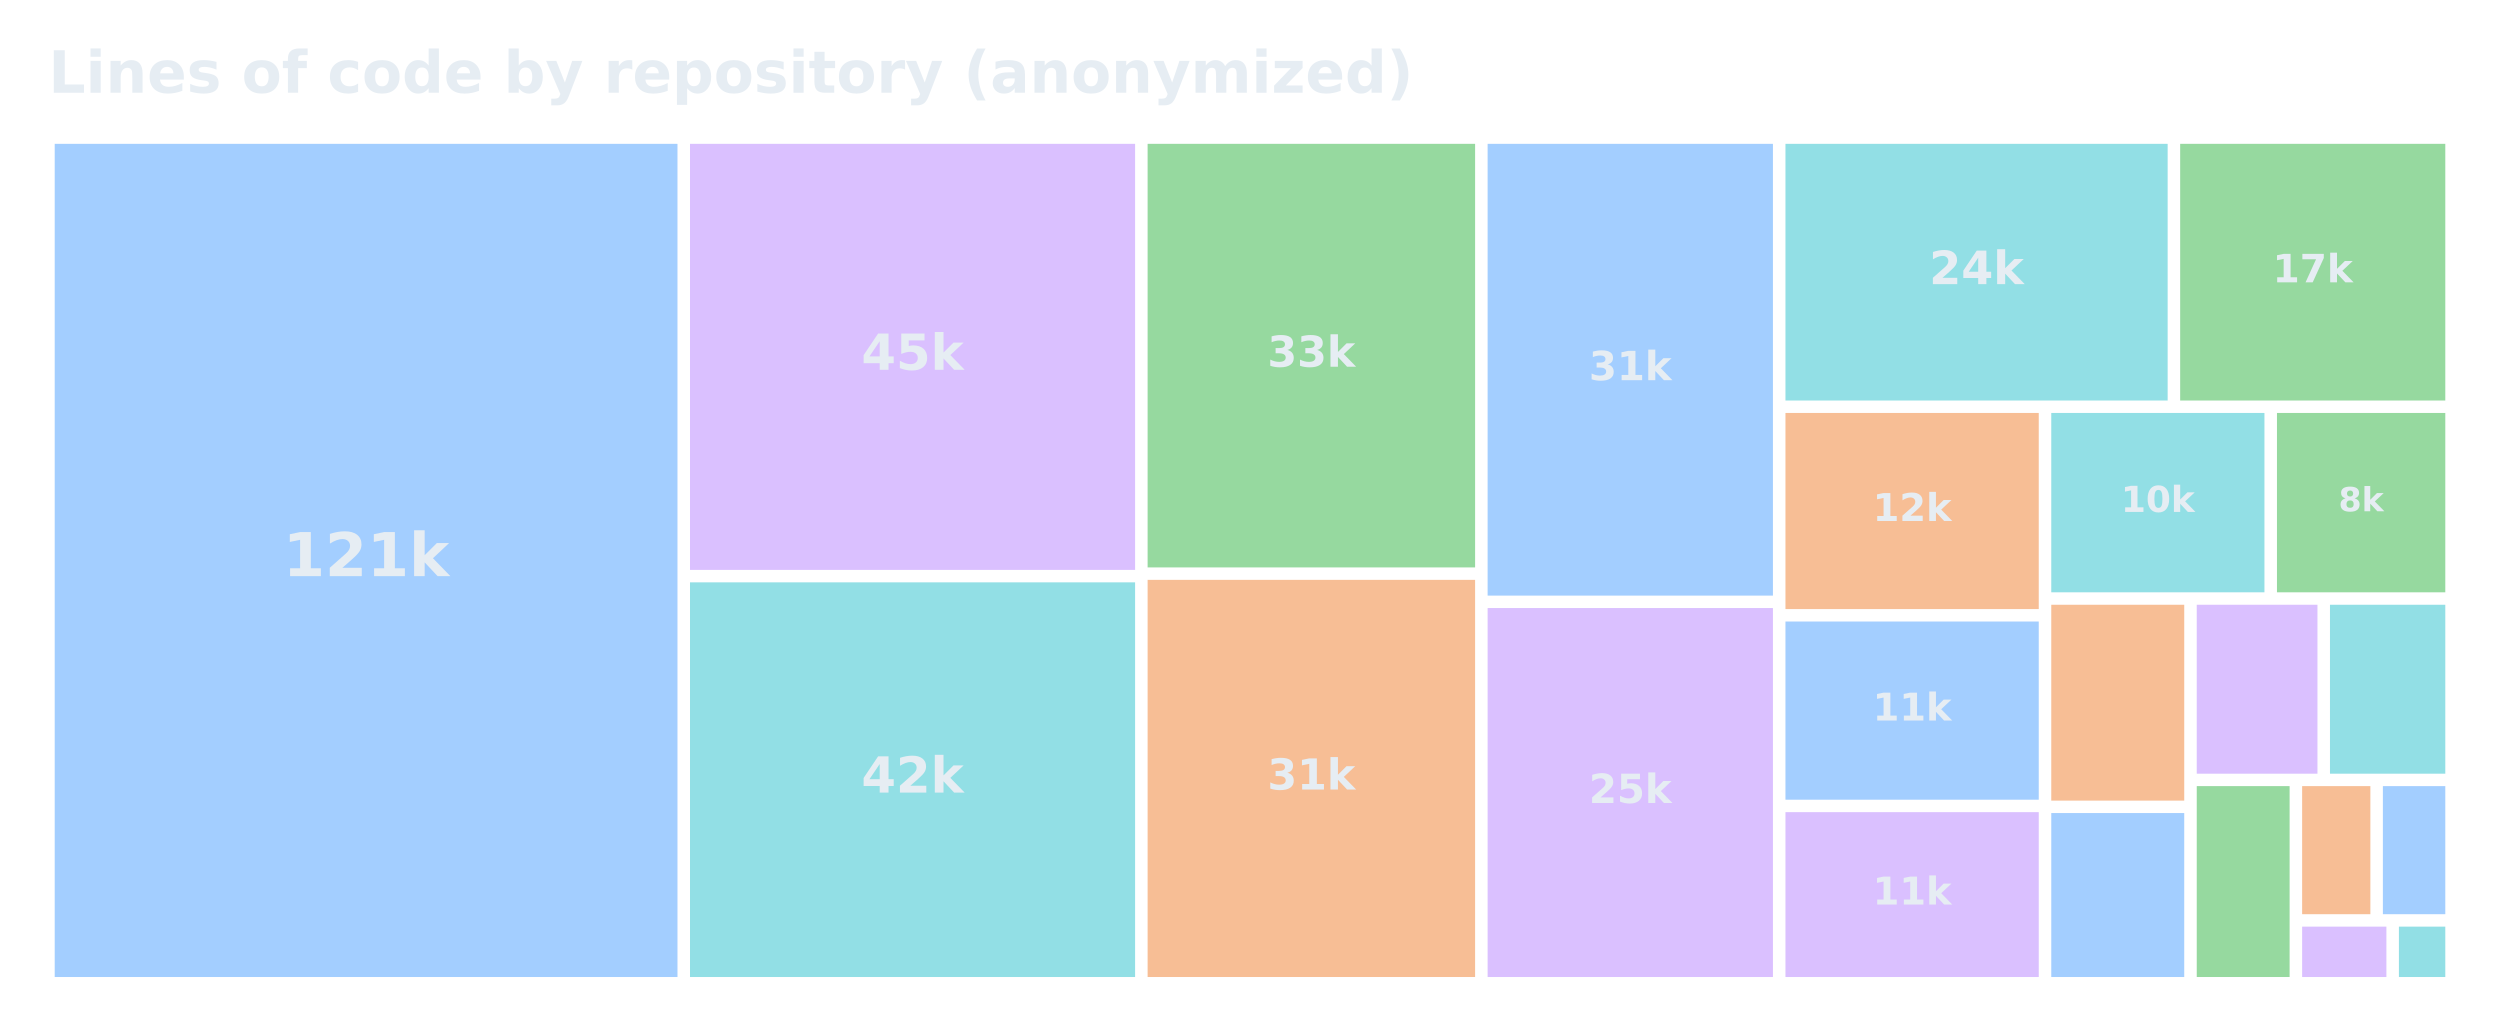
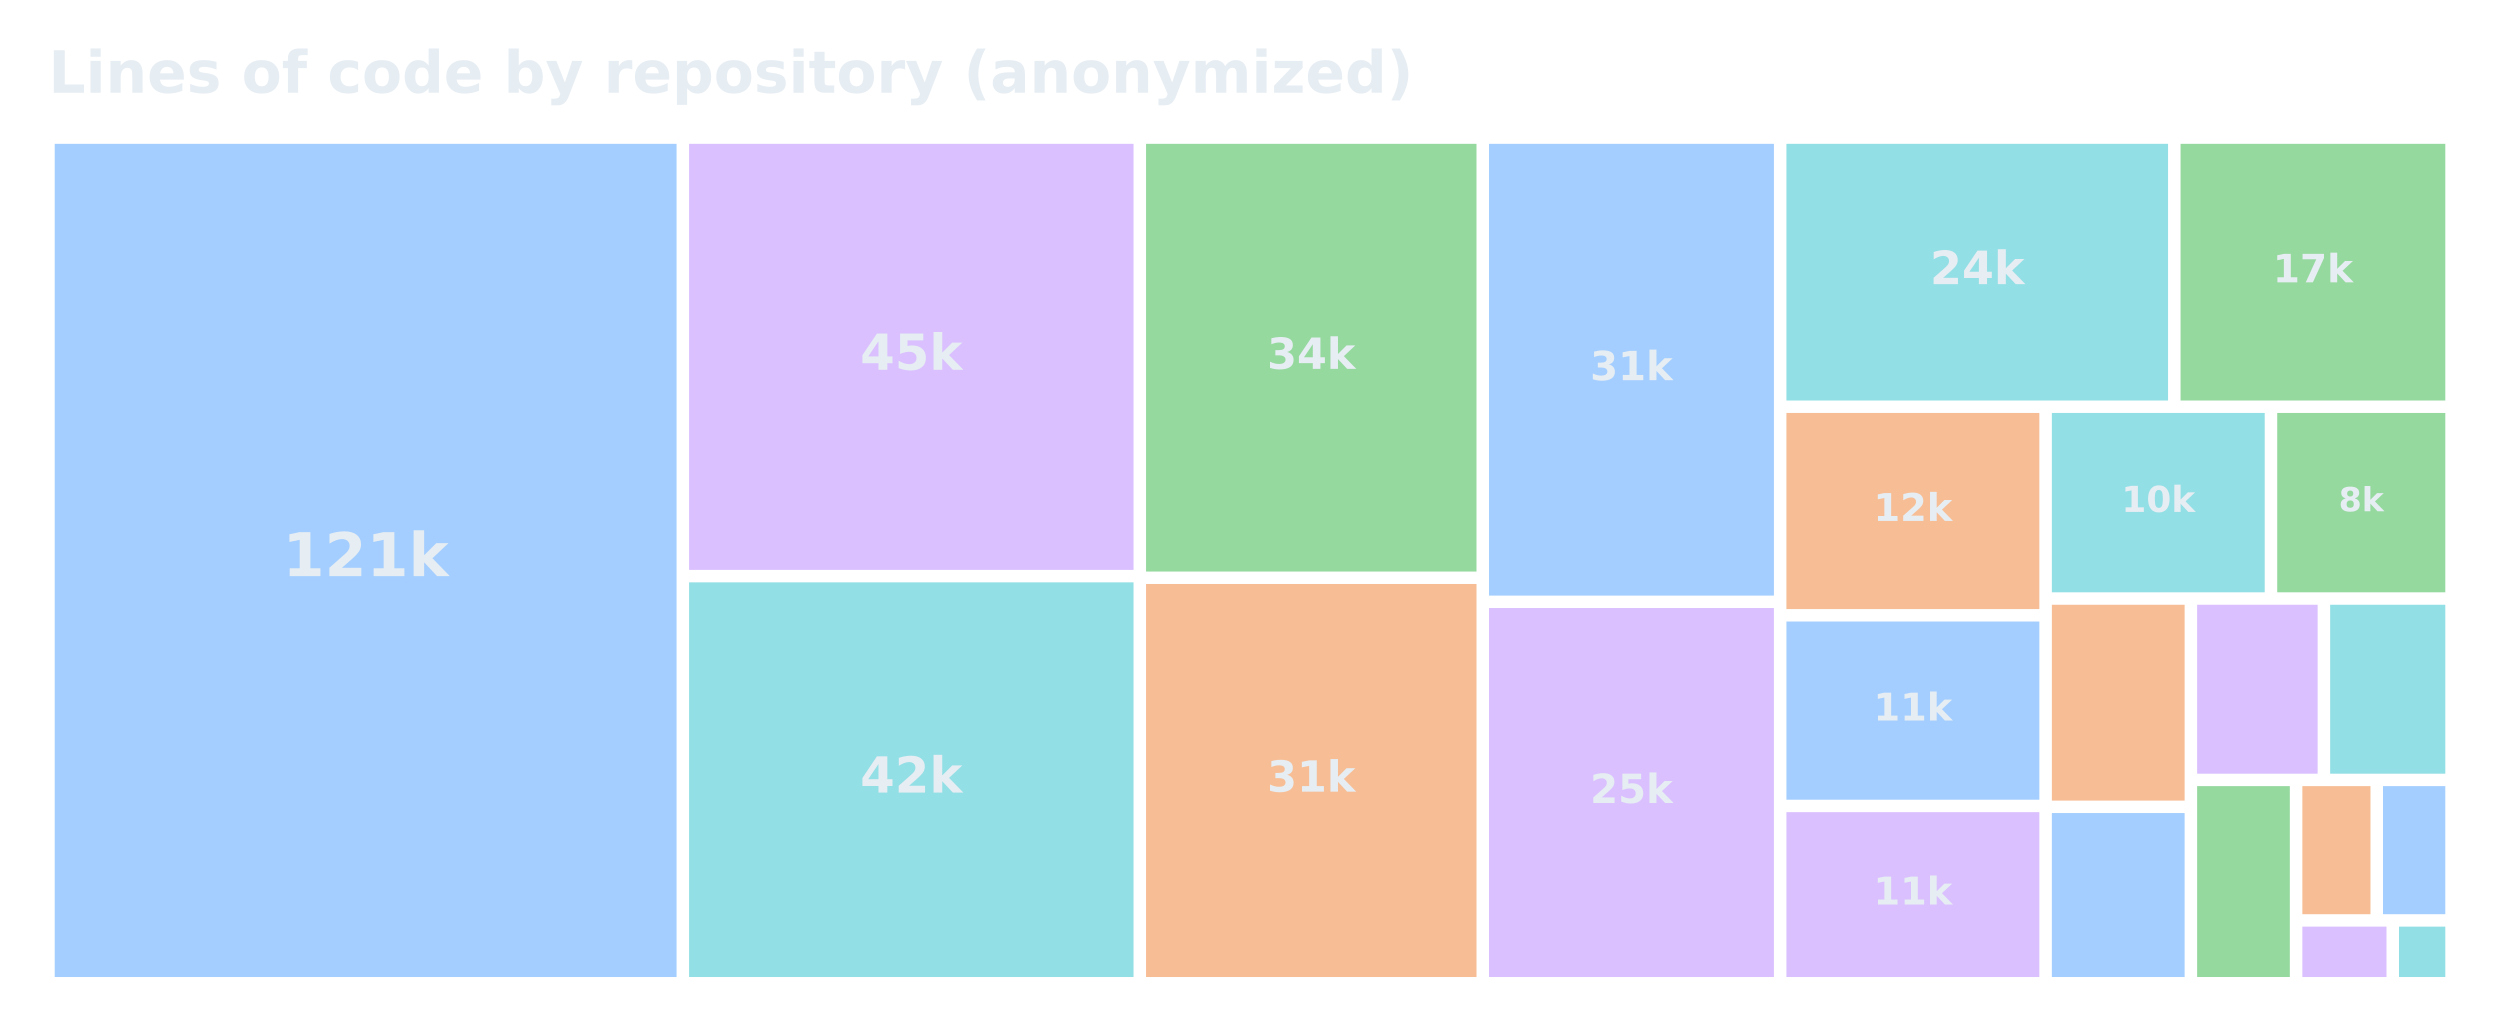
<svg xmlns="http://www.w3.org/2000/svg" xmlns:xlink="http://www.w3.org/1999/xlink" width="557.28pt" height="229.974pt" viewBox="0 0 557.28 229.974" version="1.1">
  <defs>
    <style type="text/css">*{stroke-linejoin: round; stroke-linecap: butt}</style>
  </defs>
  <g id="figure_1">
    <g id="patch_1">
      <path d="M 0 229.974  L 557.28 229.974  L 557.28 0  L 0 0  L 0 229.974  z " style="fill: none; opacity: 0" />
    </g>
    <g id="axes_1">
      <g id="patch_2">
-         <path d="M 12.195 32.064  L 151.019 32.064  L 151.019 217.788  L 12.195 217.788  z " clip-path="url(#pd7b6954f58)" style="fill: #58a6ff; opacity: 0.55" />
+         <path d="M 12.195 32.064  L 150.815 32.064  L 150.815 217.788  L 12.195 217.788  z " clip-path="url(#pa0ddacc755)" style="fill: #58a6ff; opacity: 0.55" />
      </g>
      <g id="patch_3">
-         <path d="M 153.809 32.064  L 253.028 32.064  L 253.028 127.039  L 153.809 127.039  z " clip-path="url(#pd7b6954f58)" style="fill: #bc8cff; opacity: 0.55" />
+         <path d="M 153.605 32.064  L 252.678 32.064  L 252.678 127.039  L 153.605 127.039  z " clip-path="url(#pa0ddacc755)" style="fill: #bc8cff; opacity: 0.55" />
      </g>
      <g id="patch_4">
-         <path d="M 153.809 129.811  L 253.028 129.811  L 253.028 217.788  L 153.809 217.788  z " clip-path="url(#pd7b6954f58)" style="fill: #39c5cf; opacity: 0.55" />
+         <path d="M 153.605 129.811  L 252.678 129.811  L 252.678 217.788  L 153.605 217.788  z " clip-path="url(#pa0ddacc755)" style="fill: #39c5cf; opacity: 0.55" />
      </g>
      <g id="patch_5">
-         <path d="M 255.818 32.064  L 328.818 32.064  L 328.818 126.485  L 255.818 126.485  z " clip-path="url(#pd7b6954f58)" style="fill: #3fb950; opacity: 0.55" />
+         <path d="M 255.468 32.064  L 329.129 32.064  L 329.129 127.405  L 255.468 127.405  z " clip-path="url(#pa0ddacc755)" style="fill: #3fb950; opacity: 0.55" />
      </g>
      <g id="patch_6">
-         <path d="M 255.818 129.257  L 328.818 129.257  L 328.818 217.788  L 255.818 217.788  z " clip-path="url(#pd7b6954f58)" style="fill: #f0883e; opacity: 0.55" />
+         <path d="M 255.468 130.177  L 329.129 130.177  L 329.129 217.788  L 255.468 217.788  z " clip-path="url(#pa0ddacc755)" style="fill: #f0883e; opacity: 0.55" />
      </g>
      <g id="patch_7">
-         <path d="M 331.608 32.064  L 395.21 32.064  L 395.21 132.768  L 331.608 132.768  z " clip-path="url(#pd7b6954f58)" style="fill: #58a6ff; opacity: 0.55" />
+         <path d="M 331.919 32.064  L 395.426 32.064  L 395.426 132.768  L 331.919 132.768  z " clip-path="url(#pa0ddacc755)" style="fill: #58a6ff; opacity: 0.55" />
      </g>
      <g id="patch_8">
-         <path d="M 331.608 135.54  L 395.21 135.54  L 395.21 217.788  L 331.608 217.788  z " clip-path="url(#pd7b6954f58)" style="fill: #bc8cff; opacity: 0.55" />
+         <path d="M 331.919 135.54  L 395.426 135.54  L 395.426 217.788  L 331.919 217.788  z " clip-path="url(#pa0ddacc755)" style="fill: #bc8cff; opacity: 0.55" />
      </g>
      <g id="patch_9">
-         <path d="M 398 32.064  L 483.195 32.064  L 483.195 89.281  L 398 89.281  z " clip-path="url(#pd7b6954f58)" style="fill: #39c5cf; opacity: 0.55" />
+         <path d="M 398.216 32.064  L 483.284 32.064  L 483.284 89.281  L 398.216 89.281  z " clip-path="url(#pa0ddacc755)" style="fill: #39c5cf; opacity: 0.55" />
      </g>
      <g id="patch_10">
-         <path d="M 485.985 32.064  L 545.085 32.064  L 545.085 89.281  L 485.985 89.281  z " clip-path="url(#pd7b6954f58)" style="fill: #3fb950; opacity: 0.55" />
+         <path d="M 486.074 32.064  L 545.085 32.064  L 545.085 89.281  L 486.074 89.281  z " clip-path="url(#pa0ddacc755)" style="fill: #3fb950; opacity: 0.55" />
      </g>
      <g id="patch_11">
-         <path d="M 398 92.053  L 454.463 92.053  L 454.463 135.771  L 398 135.771  z " clip-path="url(#pd7b6954f58)" style="fill: #f0883e; opacity: 0.55" />
+         <path d="M 398.216 92.053  L 454.593 92.053  L 454.593 135.771  L 398.216 135.771  z " clip-path="url(#pa0ddacc755)" style="fill: #f0883e; opacity: 0.55" />
      </g>
      <g id="patch_12">
-         <path d="M 398 138.543  L 454.463 138.543  L 454.463 178.265  L 398 178.265  z " clip-path="url(#pd7b6954f58)" style="fill: #58a6ff; opacity: 0.55" />
+         <path d="M 398.216 138.543  L 454.593 138.543  L 454.593 178.265  L 398.216 178.265  z " clip-path="url(#pa0ddacc755)" style="fill: #58a6ff; opacity: 0.55" />
      </g>
      <g id="patch_13">
-         <path d="M 398 181.037  L 454.463 181.037  L 454.463 217.788  L 398 217.788  z " clip-path="url(#pd7b6954f58)" style="fill: #bc8cff; opacity: 0.55" />
+         <path d="M 398.216 181.037  L 454.593 181.037  L 454.593 217.788  L 398.216 217.788  z " clip-path="url(#pa0ddacc755)" style="fill: #bc8cff; opacity: 0.55" />
      </g>
      <g id="patch_14">
-         <path d="M 457.253 92.053  L 504.773 92.053  L 504.773 132.034  L 457.253 132.034  z " clip-path="url(#pd7b6954f58)" style="fill: #39c5cf; opacity: 0.55" />
+         <path d="M 457.383 92.053  L 504.831 92.053  L 504.831 132.034  L 457.383 132.034  z " clip-path="url(#pa0ddacc755)" style="fill: #39c5cf; opacity: 0.55" />
      </g>
      <g id="patch_15">
-         <path d="M 507.563 92.053  L 545.085 92.053  L 545.085 132.034  L 507.563 132.034  z " clip-path="url(#pd7b6954f58)" style="fill: #3fb950; opacity: 0.55" />
+         <path d="M 507.621 92.053  L 545.085 92.053  L 545.085 132.034  L 507.621 132.034  z " clip-path="url(#pa0ddacc755)" style="fill: #3fb950; opacity: 0.55" />
      </g>
      <g id="patch_16">
-         <path d="M 457.253 134.806  L 486.893 134.806  L 486.893 178.466  L 457.253 178.466  z " clip-path="url(#pd7b6954f58)" style="fill: #f0883e; opacity: 0.55" />
+         <path d="M 457.383 134.806  L 486.977 134.806  L 486.977 178.466  L 457.383 178.466  z " clip-path="url(#pa0ddacc755)" style="fill: #f0883e; opacity: 0.55" />
      </g>
      <g id="patch_17">
-         <path d="M 457.253 181.238  L 486.893 181.238  L 486.893 217.788  L 457.253 217.788  z " clip-path="url(#pd7b6954f58)" style="fill: #58a6ff; opacity: 0.55" />
+         <path d="M 457.383 181.238  L 486.977 181.238  L 486.977 217.788  L 457.383 217.788  z " clip-path="url(#pa0ddacc755)" style="fill: #58a6ff; opacity: 0.55" />
      </g>
      <g id="patch_18">
-         <path d="M 489.683 134.806  L 516.589 134.806  L 516.589 172.464  L 489.683 172.464  z " clip-path="url(#pd7b6954f58)" style="fill: #bc8cff; opacity: 0.55" />
+         <path d="M 489.767 134.806  L 516.63 134.806  L 516.63 172.464  L 489.767 172.464  z " clip-path="url(#pa0ddacc755)" style="fill: #bc8cff; opacity: 0.55" />
      </g>
      <g id="patch_19">
-         <path d="M 519.379 134.806  L 545.085 134.806  L 545.085 172.464  L 519.379 172.464  z " clip-path="url(#pd7b6954f58)" style="fill: #39c5cf; opacity: 0.55" />
+         <path d="M 519.42 134.806  L 545.085 134.806  L 545.085 172.464  L 519.42 172.464  z " clip-path="url(#pa0ddacc755)" style="fill: #39c5cf; opacity: 0.55" />
      </g>
      <g id="patch_20">
-         <path d="M 489.683 175.236  L 510.382 175.236  L 510.382 217.788  L 489.683 217.788  z " clip-path="url(#pd7b6954f58)" style="fill: #3fb950; opacity: 0.55" />
+         <path d="M 489.767 175.236  L 510.432 175.236  L 510.432 217.788  L 489.767 217.788  z " clip-path="url(#pa0ddacc755)" style="fill: #3fb950; opacity: 0.55" />
      </g>
      <g id="patch_21">
-         <path d="M 513.172 175.236  L 528.384 175.236  L 528.384 203.786  L 513.172 203.786  z " clip-path="url(#pd7b6954f58)" style="fill: #f0883e; opacity: 0.55" />
+         <path d="M 513.222 175.236  L 528.408 175.236  L 528.408 203.786  L 513.222 203.786  z " clip-path="url(#pa0ddacc755)" style="fill: #f0883e; opacity: 0.55" />
      </g>
      <g id="patch_22">
-         <path d="M 531.174 175.236  L 545.085 175.236  L 545.085 203.786  L 531.174 203.786  z " clip-path="url(#pd7b6954f58)" style="fill: #58a6ff; opacity: 0.55" />
+         <path d="M 531.198 175.236  L 545.085 175.236  L 545.085 203.786  L 531.198 203.786  z " clip-path="url(#pa0ddacc755)" style="fill: #58a6ff; opacity: 0.55" />
      </g>
      <g id="patch_23">
-         <path d="M 513.172 206.558  L 531.957 206.558  L 531.957 217.788  L 513.172 217.788  z " clip-path="url(#pd7b6954f58)" style="fill: #bc8cff; opacity: 0.55" />
+         <path d="M 513.222 206.558  L 531.976 206.558  L 531.976 217.788  L 513.222 217.788  z " clip-path="url(#pa0ddacc755)" style="fill: #bc8cff; opacity: 0.55" />
      </g>
      <g id="patch_24">
-         <path d="M 534.747 206.558  L 545.085 206.558  L 545.085 217.788  L 534.747 217.788  z " clip-path="url(#pd7b6954f58)" style="fill: #39c5cf; opacity: 0.55" />
+         <path d="M 534.766 206.558  L 545.085 206.558  L 545.085 217.788  L 534.766 217.788  z " clip-path="url(#pa0ddacc755)" style="fill: #39c5cf; opacity: 0.55" />
      </g>
      <g id="text_1">
-         <g style="fill: #e6edf3" transform="translate(63.08416 128.4228) scale(0.134596 -0.134596)">
+         <g style="fill: #e6edf3" transform="translate(62.99915 128.4197) scale(0.134474 -0.134474)">
          <defs>
            <path id="DejaVuSans-Bold-14" d="M 750 831  L 1813 831  L 1813 3847  L 722 3622  L 722 4441  L 1806 4666  L 2950 4666  L 2950 831  L 4013 831  L 4013 0  L 750 0  L 750 831  z " transform="scale(0.015625)" />
            <path id="DejaVuSans-Bold-15" d="M 1844 884  L 3897 884  L 3897 0  L 506 0  L 506 884  L 2209 2388  Q 2438 2594 2547 2791  Q 2656 2988 2656 3200  Q 2656 3528 2436 3728  Q 2216 3928 1850 3928  Q 1569 3928 1234 3808  Q 900 3688 519 3450  L 519 4475  Q 925 4609 1322 4679  Q 1719 4750 2100 4750  Q 2938 4750 3402 4381  Q 3866 4013 3866 3353  Q 3866 2972 3669 2642  Q 3472 2313 2841 1759  L 1844 884  z " transform="scale(0.015625)" />
            <path id="DejaVuSans-Bold-4e" d="M 538 4863  L 1656 4863  L 1656 2216  L 2944 3500  L 4244 3500  L 2534 1894  L 4378 0  L 3022 0  L 1656 1459  L 1656 0  L 538 0  L 538 4863  z " transform="scale(0.015625)" />
          </defs>
          <use xlink:href="#DejaVuSans-Bold-14" />
          <use xlink:href="#DejaVuSans-Bold-15" transform="translate(69.57812 0)" />
          <use xlink:href="#DejaVuSans-Bold-14" transform="translate(139.1562 0)" />
          <use xlink:href="#DejaVuSans-Bold-4e" transform="translate(208.7344 0)" />
        </g>
      </g>
      <g id="text_2">
-         <g style="fill: #e6edf3" transform="translate(192.0108 82.43353) scale(0.110937 -0.110937)">
+         <g style="fill: #e6edf3" transform="translate(191.7431 82.43125) scale(0.11085 -0.11085)">
          <defs>
            <path id="DejaVuSans-Bold-17" d="M 2356 3675  L 1038 1722  L 2356 1722  L 2356 3675  z M 2156 4666  L 3494 4666  L 3494 1722  L 4159 1722  L 4159 850  L 3494 850  L 3494 0  L 2356 0  L 2356 850  L 288 850  L 288 1881  L 2156 4666  z " transform="scale(0.015625)" />
            <path id="DejaVuSans-Bold-18" d="M 678 4666  L 3669 4666  L 3669 3781  L 1638 3781  L 1638 3059  Q 1775 3097 1914 3117  Q 2053 3138 2203 3138  Q 3056 3138 3531 2711  Q 4006 2284 4006 1522  Q 4006 766 3489 337  Q 2972 -91 2053 -91  Q 1656 -91 1267 -14  Q 878 63 494 219  L 494 1166  Q 875 947 1217 837  Q 1559 728 1863 728  Q 2300 728 2551 942  Q 2803 1156 2803 1522  Q 2803 1891 2551 2103  Q 2300 2316 1863 2316  Q 1603 2316 1309 2248  Q 1016 2181 678 2041  L 678 4666  z " transform="scale(0.015625)" />
          </defs>
          <use xlink:href="#DejaVuSans-Bold-17" />
          <use xlink:href="#DejaVuSans-Bold-18" transform="translate(69.57812 0)" />
          <use xlink:href="#DejaVuSans-Bold-4e" transform="translate(139.1562 0)" />
        </g>
      </g>
      <g id="text_3">
-         <g style="fill: #e6edf3" transform="translate(192.0108 176.6815) scale(0.110937 -0.110937)">
+         <g style="fill: #e6edf3" transform="translate(191.7431 176.6793) scale(0.11085 -0.11085)">
          <use xlink:href="#DejaVuSans-Bold-17" />
          <use xlink:href="#DejaVuSans-Bold-15" transform="translate(69.57812 0)" />
          <use xlink:href="#DejaVuSans-Bold-4e" transform="translate(139.1562 0)" />
        </g>
      </g>
      <g id="text_4">
-         <g style="fill: #e6edf3" transform="translate(282.5211 81.75002) scale(0.095275 -0.095275)">
+         <g style="fill: #e6edf3" transform="translate(282.4608 82.21986) scale(0.09567 -0.09567)">
          <defs>
            <path id="DejaVuSans-Bold-16" d="M 2981 2516  Q 3453 2394 3698 2092  Q 3944 1791 3944 1325  Q 3944 631 3412 270  Q 2881 -91 1863 -91  Q 1503 -91 1142 -33  Q 781 25 428 141  L 428 1069  Q 766 900 1098 814  Q 1431 728 1753 728  Q 2231 728 2486 893  Q 2741 1059 2741 1369  Q 2741 1688 2480 1852  Q 2219 2016 1709 2016  L 1228 2016  L 1228 2791  L 1734 2791  Q 2188 2791 2409 2933  Q 2631 3075 2631 3366  Q 2631 3634 2415 3781  Q 2200 3928 1806 3928  Q 1516 3928 1219 3862  Q 922 3797 628 3669  L 628 4550  Q 984 4650 1334 4700  Q 1684 4750 2022 4750  Q 2931 4750 3382 4451  Q 3834 4153 3834 3553  Q 3834 3144 3618 2883  Q 3403 2622 2981 2516  z " transform="scale(0.015625)" />
          </defs>
          <use xlink:href="#DejaVuSans-Bold-16" />
-           <use xlink:href="#DejaVuSans-Bold-16" transform="translate(69.57812 0)" />
+           <use xlink:href="#DejaVuSans-Bold-17" transform="translate(69.57812 0)" />
          <use xlink:href="#DejaVuSans-Bold-4e" transform="translate(139.1562 0)" />
        </g>
      </g>
      <g id="text_5">
-         <g style="fill: #e6edf3" transform="translate(282.5211 175.998) scale(0.095275 -0.095275)">
+         <g style="fill: #e6edf3" transform="translate(282.4608 176.4679) scale(0.09567 -0.09567)">
          <use xlink:href="#DejaVuSans-Bold-16" />
          <use xlink:href="#DejaVuSans-Bold-14" transform="translate(69.57812 0)" />
          <use xlink:href="#DejaVuSans-Bold-4e" transform="translate(139.1562 0)" />
        </g>
      </g>
      <g id="text_6">
-         <g style="fill: #e6edf3" transform="translate(354.1896 84.74564) scale(0.089661 -0.089661)">
+         <g style="fill: #e6edf3" transform="translate(354.4585 84.74416) scale(0.089604 -0.089604)">
          <use xlink:href="#DejaVuSans-Bold-16" />
          <use xlink:href="#DejaVuSans-Bold-14" transform="translate(69.57812 0)" />
          <use xlink:href="#DejaVuSans-Bold-4e" transform="translate(139.1562 0)" />
        </g>
      </g>
      <g id="text_7">
-         <g style="fill: #e6edf3" transform="translate(354.1896 178.9936) scale(0.089661 -0.089661)">
+         <g style="fill: #e6edf3" transform="translate(354.4585 178.9922) scale(0.089604 -0.089604)">
          <use xlink:href="#DejaVuSans-Bold-15" />
          <use xlink:href="#DejaVuSans-Bold-18" transform="translate(69.57812 0)" />
          <use xlink:href="#DejaVuSans-Bold-4e" transform="translate(139.1562 0)" />
        </g>
      </g>
      <g id="text_8">
-         <g style="fill: #e6edf3" transform="translate(430.0515 63.33696) scale(0.102559 -0.102559)">
+         <g style="fill: #e6edf3" transform="translate(430.2114 63.335) scale(0.102484 -0.102484)">
          <use xlink:href="#DejaVuSans-Bold-15" />
          <use xlink:href="#DejaVuSans-Bold-17" transform="translate(69.57812 0)" />
          <use xlink:href="#DejaVuSans-Bold-4e" transform="translate(139.1562 0)" />
        </g>
      </g>
      <g id="text_9">
-         <g style="fill: #e6edf3" transform="translate(506.5917 62.93198) scale(0.086972 -0.086972)">
+         <g style="fill: #e6edf3" transform="translate(506.6416 62.9306) scale(0.086918 -0.086918)">
          <defs>
            <path id="DejaVuSans-Bold-1a" d="M 428 4666  L 3944 4666  L 3944 3988  L 2125 0  L 953 0  L 2675 3781  L 428 3781  L 428 4666  z " transform="scale(0.015625)" />
          </defs>
          <use xlink:href="#DejaVuSans-Bold-14" />
          <use xlink:href="#DejaVuSans-Bold-1a" transform="translate(69.57812 0)" />
          <use xlink:href="#DejaVuSans-Bold-4e" transform="translate(139.1562 0)" />
        </g>
      </g>
      <g id="text_10">
-         <g style="fill: #e6edf3" transform="translate(417.4505 116.1305) scale(0.085396 -0.085396)">
+         <g style="fill: #e6edf3" transform="translate(417.6285 116.1291) scale(0.085345 -0.085345)">
          <use xlink:href="#DejaVuSans-Bold-14" />
          <use xlink:href="#DejaVuSans-Bold-15" transform="translate(69.57812 0)" />
          <use xlink:href="#DejaVuSans-Bold-4e" transform="translate(139.1562 0)" />
        </g>
      </g>
      <g id="text_11">
-         <g style="fill: #e6edf3" transform="translate(417.4505 160.6226) scale(0.085396 -0.085396)">
+         <g style="fill: #e6edf3" transform="translate(417.6285 160.6213) scale(0.085345 -0.085345)">
          <use xlink:href="#DejaVuSans-Bold-14" />
          <use xlink:href="#DejaVuSans-Bold-14" transform="translate(69.57812 0)" />
          <use xlink:href="#DejaVuSans-Bold-4e" transform="translate(139.1562 0)" />
        </g>
      </g>
      <g id="text_12">
-         <g style="fill: #e6edf3" transform="translate(417.4505 201.6312) scale(0.085396 -0.085396)">
+         <g style="fill: #e6edf3" transform="translate(417.6285 201.6299) scale(0.085345 -0.085345)">
          <use xlink:href="#DejaVuSans-Bold-14" />
          <use xlink:href="#DejaVuSans-Bold-14" transform="translate(69.57812 0)" />
          <use xlink:href="#DejaVuSans-Bold-4e" transform="translate(139.1562 0)" />
        </g>
      </g>
      <g id="text_13">
-         <g style="fill: #e6edf3" transform="translate(472.7811 114.1234) scale(0.080054 -0.080054)">
+         <g style="fill: #e6edf3" transform="translate(472.8796 114.1223) scale(0.080011 -0.080011)">
          <defs>
            <path id="DejaVuSans-Bold-13" d="M 2944 2338  Q 2944 3213 2780 3570  Q 2616 3928 2228 3928  Q 1841 3928 1675 3570  Q 1509 3213 1509 2338  Q 1509 1453 1675 1090  Q 1841 728 2228 728  Q 2613 728 2778 1090  Q 2944 1453 2944 2338  z M 4147 2328  Q 4147 1169 3647 539  Q 3147 -91 2228 -91  Q 1306 -91 806 539  Q 306 1169 306 2328  Q 306 3491 806 4120  Q 1306 4750 2228 4750  Q 3147 4750 3647 4120  Q 4147 3491 4147 2328  z " transform="scale(0.015625)" />
          </defs>
          <use xlink:href="#DejaVuSans-Bold-14" />
          <use xlink:href="#DejaVuSans-Bold-13" transform="translate(69.57812 0)" />
          <use xlink:href="#DejaVuSans-Bold-4e" transform="translate(139.1562 0)" />
        </g>
      </g>
      <g id="text_14">
-         <g style="fill: #e6edf3" transform="translate(521.2835 113.9682) scale(0.074081 -0.074081)">
+         <g style="fill: #e6edf3" transform="translate(521.3148 113.9673) scale(0.074047 -0.074047)">
          <defs>
            <path id="DejaVuSans-Bold-1b" d="M 2228 2088  Q 1891 2088 1709 1903  Q 1528 1719 1528 1375  Q 1528 1031 1709 848  Q 1891 666 2228 666  Q 2563 666 2741 848  Q 2919 1031 2919 1375  Q 2919 1722 2741 1905  Q 2563 2088 2228 2088  z M 1350 2484  Q 925 2613 709 2878  Q 494 3144 494 3541  Q 494 4131 934 4440  Q 1375 4750 2228 4750  Q 3075 4750 3515 4442  Q 3956 4134 3956 3541  Q 3956 3144 3739 2878  Q 3522 2613 3097 2484  Q 3572 2353 3814 2058  Q 4056 1763 4056 1313  Q 4056 619 3595 264  Q 3134 -91 2228 -91  Q 1319 -91 855 264  Q 391 619 391 1313  Q 391 1763 633 2058  Q 875 2353 1350 2484  z M 1631 3419  Q 1631 3141 1786 2991  Q 1941 2841 2228 2841  Q 2509 2841 2662 2991  Q 2816 3141 2816 3419  Q 2816 3697 2662 3845  Q 2509 3994 2228 3994  Q 1941 3994 1786 3844  Q 1631 3694 1631 3419  z " transform="scale(0.015625)" />
          </defs>
          <use xlink:href="#DejaVuSans-Bold-1b" />
          <use xlink:href="#DejaVuSans-Bold-4e" transform="translate(69.57812 0)" />
        </g>
      </g>
      <g id="text_15">
        <g style="fill: #e6edf3" transform="translate(10.8 20.67797) scale(0.13 -0.13)">
          <defs>
            <path id="DejaVuSans-Bold-2f" d="M 588 4666  L 1791 4666  L 1791 909  L 3903 909  L 3903 0  L 588 0  L 588 4666  z " transform="scale(0.015625)" />
            <path id="DejaVuSans-Bold-4c" d="M 538 3500  L 1656 3500  L 1656 0  L 538 0  L 538 3500  z M 538 4863  L 1656 4863  L 1656 3950  L 538 3950  L 538 4863  z " transform="scale(0.015625)" />
            <path id="DejaVuSans-Bold-51" d="M 4056 2131  L 4056 0  L 2931 0  L 2931 347  L 2931 1631  Q 2931 2084 2911 2256  Q 2891 2428 2841 2509  Q 2775 2619 2662 2680  Q 2550 2741 2406 2741  Q 2056 2741 1856 2470  Q 1656 2200 1656 1722  L 1656 0  L 538 0  L 538 3500  L 1656 3500  L 1656 2988  Q 1909 3294 2193 3439  Q 2478 3584 2822 3584  Q 3428 3584 3742 3212  Q 4056 2841 4056 2131  z " transform="scale(0.015625)" />
            <path id="DejaVuSans-Bold-48" d="M 4031 1759  L 4031 1441  L 1416 1441  Q 1456 1047 1700 850  Q 1944 653 2381 653  Q 2734 653 3104 758  Q 3475 863 3866 1075  L 3866 213  Q 3469 63 3072 -14  Q 2675 -91 2278 -91  Q 1328 -91 801 392  Q 275 875 275 1747  Q 275 2603 792 3093  Q 1309 3584 2216 3584  Q 3041 3584 3536 3087  Q 4031 2591 4031 1759  z M 2881 2131  Q 2881 2450 2695 2645  Q 2509 2841 2209 2841  Q 1884 2841 1681 2658  Q 1478 2475 1428 2131  L 2881 2131  z " transform="scale(0.015625)" />
            <path id="DejaVuSans-Bold-56" d="M 3272 3391  L 3272 2541  Q 2913 2691 2578 2766  Q 2244 2841 1947 2841  Q 1628 2841 1473 2761  Q 1319 2681 1319 2516  Q 1319 2381 1436 2309  Q 1553 2238 1856 2203  L 2053 2175  Q 2913 2066 3209 1816  Q 3506 1566 3506 1031  Q 3506 472 3093 190  Q 2681 -91 1863 -91  Q 1516 -91 1145 -36  Q 775 19 384 128  L 384 978  Q 719 816 1070 734  Q 1422 653 1784 653  Q 2113 653 2278 743  Q 2444 834 2444 1013  Q 2444 1163 2330 1236  Q 2216 1309 1875 1350  L 1678 1375  Q 931 1469 631 1722  Q 331 1975 331 2491  Q 331 3047 712 3315  Q 1094 3584 1881 3584  Q 2191 3584 2531 3537  Q 2872 3491 3272 3391  z " transform="scale(0.015625)" />
            <path id="DejaVuSans-Bold-3" transform="scale(0.015625)" />
            <path id="DejaVuSans-Bold-52" d="M 2203 2784  Q 1831 2784 1636 2517  Q 1441 2250 1441 1747  Q 1441 1244 1636 976  Q 1831 709 2203 709  Q 2569 709 2762 976  Q 2956 1244 2956 1747  Q 2956 2250 2762 2517  Q 2569 2784 2203 2784  z M 2203 3584  Q 3106 3584 3614 3096  Q 4122 2609 4122 1747  Q 4122 884 3614 396  Q 3106 -91 2203 -91  Q 1297 -91 786 396  Q 275 884 275 1747  Q 275 2609 786 3096  Q 1297 3584 2203 3584  z " transform="scale(0.015625)" />
            <path id="DejaVuSans-Bold-49" d="M 2841 4863  L 2841 4128  L 2222 4128  Q 1984 4128 1890 4042  Q 1797 3956 1797 3744  L 1797 3500  L 2753 3500  L 2753 2700  L 1797 2700  L 1797 0  L 678 0  L 678 2700  L 122 2700  L 122 3500  L 678 3500  L 678 3744  Q 678 4316 997 4589  Q 1316 4863 1984 4863  L 2841 4863  z " transform="scale(0.015625)" />
            <path id="DejaVuSans-Bold-46" d="M 3366 3391  L 3366 2478  Q 3138 2634 2908 2709  Q 2678 2784 2431 2784  Q 1963 2784 1702 2511  Q 1441 2238 1441 1747  Q 1441 1256 1702 982  Q 1963 709 2431 709  Q 2694 709 2930 787  Q 3166 866 3366 1019  L 3366 103  Q 3103 6 2833 -42  Q 2563 -91 2291 -91  Q 1344 -91 809 395  Q 275 881 275 1747  Q 275 2613 809 3098  Q 1344 3584 2291 3584  Q 2566 3584 2833 3536  Q 3100 3488 3366 3391  z " transform="scale(0.015625)" />
            <path id="DejaVuSans-Bold-47" d="M 2919 2988  L 2919 4863  L 4044 4863  L 4044 0  L 2919 0  L 2919 506  Q 2688 197 2409 53  Q 2131 -91 1766 -91  Q 1119 -91 703 423  Q 288 938 288 1747  Q 288 2556 703 3070  Q 1119 3584 1766 3584  Q 2128 3584 2408 3439  Q 2688 3294 2919 2988  z M 2181 722  Q 2541 722 2730 984  Q 2919 1247 2919 1747  Q 2919 2247 2730 2509  Q 2541 2772 2181 2772  Q 1825 2772 1636 2509  Q 1447 2247 1447 1747  Q 1447 1247 1636 984  Q 1825 722 2181 722  z " transform="scale(0.015625)" />
            <path id="DejaVuSans-Bold-45" d="M 2400 722  Q 2759 722 2948 984  Q 3138 1247 3138 1747  Q 3138 2247 2948 2509  Q 2759 2772 2400 2772  Q 2041 2772 1848 2508  Q 1656 2244 1656 1747  Q 1656 1250 1848 986  Q 2041 722 2400 722  z M 1656 2988  Q 1888 3294 2169 3439  Q 2450 3584 2816 3584  Q 3463 3584 3878 3070  Q 4294 2556 4294 1747  Q 4294 938 3878 423  Q 3463 -91 2816 -91  Q 2450 -91 2169 54  Q 1888 200 1656 506  L 1656 0  L 538 0  L 538 4863  L 1656 4863  L 1656 2988  z " transform="scale(0.015625)" />
            <path id="DejaVuSans-Bold-5c" d="M 78 3500  L 1197 3500  L 2138 1125  L 2938 3500  L 4056 3500  L 2584 -331  Q 2363 -916 2067 -1148  Q 1772 -1381 1288 -1381  L 641 -1381  L 641 -647  L 991 -647  Q 1275 -647 1404 -556  Q 1534 -466 1606 -231  L 1638 -134  L 78 3500  z " transform="scale(0.015625)" />
            <path id="DejaVuSans-Bold-55" d="M 3138 2547  Q 2991 2616 2845 2648  Q 2700 2681 2553 2681  Q 2122 2681 1889 2404  Q 1656 2128 1656 1613  L 1656 0  L 538 0  L 538 3500  L 1656 3500  L 1656 2925  Q 1872 3269 2151 3426  Q 2431 3584 2822 3584  Q 2878 3584 2943 3579  Q 3009 3575 3134 3559  L 3138 2547  z " transform="scale(0.015625)" />
            <path id="DejaVuSans-Bold-53" d="M 1656 506  L 1656 -1331  L 538 -1331  L 538 3500  L 1656 3500  L 1656 2988  Q 1888 3294 2169 3439  Q 2450 3584 2816 3584  Q 3463 3584 3878 3070  Q 4294 2556 4294 1747  Q 4294 938 3878 423  Q 3463 -91 2816 -91  Q 2450 -91 2169 54  Q 1888 200 1656 506  z M 2400 2772  Q 2041 2772 1848 2508  Q 1656 2244 1656 1747  Q 1656 1250 1848 986  Q 2041 722 2400 722  Q 2759 722 2948 984  Q 3138 1247 3138 1747  Q 3138 2247 2948 2509  Q 2759 2772 2400 2772  z " transform="scale(0.015625)" />
            <path id="DejaVuSans-Bold-57" d="M 1759 4494  L 1759 3500  L 2913 3500  L 2913 2700  L 1759 2700  L 1759 1216  Q 1759 972 1856 886  Q 1953 800 2241 800  L 2816 800  L 2816 0  L 1856 0  Q 1194 0 917 276  Q 641 553 641 1216  L 641 2700  L 84 2700  L 84 3500  L 641 3500  L 641 4494  L 1759 4494  z " transform="scale(0.015625)" />
            <path id="DejaVuSans-Bold-b" d="M 2413 -844  L 1484 -844  Q 1006 -72 778 623  Q 550 1319 550 2003  Q 550 2688 779 3389  Q 1009 4091 1484 4856  L 2413 4856  Q 2013 4116 1813 3408  Q 1613 2700 1613 2009  Q 1613 1319 1811 609  Q 2009 -100 2413 -844  z " transform="scale(0.015625)" />
            <path id="DejaVuSans-Bold-44" d="M 2106 1575  Q 1756 1575 1579 1456  Q 1403 1338 1403 1106  Q 1403 894 1545 773  Q 1688 653 1941 653  Q 2256 653 2472 879  Q 2688 1106 2688 1447  L 2688 1575  L 2106 1575  z M 3816 1997  L 3816 0  L 2688 0  L 2688 519  Q 2463 200 2181 54  Q 1900 -91 1497 -91  Q 953 -91 614 226  Q 275 544 275 1050  Q 275 1666 698 1953  Q 1122 2241 2028 2241  L 2688 2241  L 2688 2328  Q 2688 2594 2478 2717  Q 2269 2841 1825 2841  Q 1466 2841 1156 2769  Q 847 2697 581 2553  L 581 3406  Q 941 3494 1303 3539  Q 1666 3584 2028 3584  Q 2975 3584 3395 3211  Q 3816 2838 3816 1997  z " transform="scale(0.015625)" />
            <path id="DejaVuSans-Bold-50" d="M 3781 2919  Q 3994 3244 4286 3414  Q 4578 3584 4928 3584  Q 5531 3584 5847 3212  Q 6163 2841 6163 2131  L 6163 0  L 5038 0  L 5038 1825  Q 5041 1866 5042 1909  Q 5044 1953 5044 2034  Q 5044 2406 4934 2573  Q 4825 2741 4581 2741  Q 4263 2741 4089 2478  Q 3916 2216 3909 1719  L 3909 0  L 2784 0  L 2784 1825  Q 2784 2406 2684 2573  Q 2584 2741 2328 2741  Q 2006 2741 1831 2477  Q 1656 2213 1656 1722  L 1656 0  L 531 0  L 531 3500  L 1656 3500  L 1656 2988  Q 1863 3284 2130 3434  Q 2397 3584 2719 3584  Q 3081 3584 3359 3409  Q 3638 3234 3781 2919  z " transform="scale(0.015625)" />
            <path id="DejaVuSans-Bold-5d" d="M 366 3500  L 3419 3500  L 3419 2719  L 1575 800  L 3419 800  L 3419 0  L 288 0  L 288 781  L 2131 2700  L 366 2700  L 366 3500  z " transform="scale(0.015625)" />
            <path id="DejaVuSans-Bold-c" d="M 513 -844  Q 913 -100 1113 609  Q 1313 1319 1313 2009  Q 1313 2700 1113 3408  Q 913 4116 513 4856  L 1441 4856  Q 1916 4091 2145 3389  Q 2375 2688 2375 2003  Q 2375 1319 2147 623  Q 1919 -72 1441 -844  L 513 -844  z " transform="scale(0.015625)" />
          </defs>
          <use xlink:href="#DejaVuSans-Bold-2f" />
          <use xlink:href="#DejaVuSans-Bold-4c" transform="translate(63.71875 0)" />
          <use xlink:href="#DejaVuSans-Bold-51" transform="translate(98 0)" />
          <use xlink:href="#DejaVuSans-Bold-48" transform="translate(169.1875 0)" />
          <use xlink:href="#DejaVuSans-Bold-56" transform="translate(237.0156 0)" />
          <use xlink:href="#DejaVuSans-Bold-3" transform="translate(296.5312 0)" />
          <use xlink:href="#DejaVuSans-Bold-52" transform="translate(331.3438 0)" />
          <use xlink:href="#DejaVuSans-Bold-49" transform="translate(400.0469 0)" />
          <use xlink:href="#DejaVuSans-Bold-3" transform="translate(443.5469 0)" />
          <use xlink:href="#DejaVuSans-Bold-46" transform="translate(478.3594 0)" />
          <use xlink:href="#DejaVuSans-Bold-52" transform="translate(537.6406 0)" />
          <use xlink:href="#DejaVuSans-Bold-47" transform="translate(606.3438 0)" />
          <use xlink:href="#DejaVuSans-Bold-48" transform="translate(677.9219 0)" />
          <use xlink:href="#DejaVuSans-Bold-3" transform="translate(745.75 0)" />
          <use xlink:href="#DejaVuSans-Bold-45" transform="translate(780.5625 0)" />
          <use xlink:href="#DejaVuSans-Bold-5c" transform="translate(852.1406 0)" />
          <use xlink:href="#DejaVuSans-Bold-3" transform="translate(917.3281 0)" />
          <use xlink:href="#DejaVuSans-Bold-55" transform="translate(952.1406 0)" />
          <use xlink:href="#DejaVuSans-Bold-48" transform="translate(1001.453 0)" />
          <use xlink:href="#DejaVuSans-Bold-53" transform="translate(1069.281 0)" />
          <use xlink:href="#DejaVuSans-Bold-52" transform="translate(1140.859 0)" />
          <use xlink:href="#DejaVuSans-Bold-56" transform="translate(1209.562 0)" />
          <use xlink:href="#DejaVuSans-Bold-4c" transform="translate(1269.078 0)" />
          <use xlink:href="#DejaVuSans-Bold-57" transform="translate(1303.359 0)" />
          <use xlink:href="#DejaVuSans-Bold-52" transform="translate(1351.156 0)" />
          <use xlink:href="#DejaVuSans-Bold-55" transform="translate(1419.859 0)" />
          <use xlink:href="#DejaVuSans-Bold-5c" transform="translate(1469.172 0)" />
          <use xlink:href="#DejaVuSans-Bold-3" transform="translate(1534.359 0)" />
          <use xlink:href="#DejaVuSans-Bold-b" transform="translate(1569.172 0)" />
          <use xlink:href="#DejaVuSans-Bold-44" transform="translate(1614.875 0)" />
          <use xlink:href="#DejaVuSans-Bold-51" transform="translate(1682.359 0)" />
          <use xlink:href="#DejaVuSans-Bold-52" transform="translate(1753.547 0)" />
          <use xlink:href="#DejaVuSans-Bold-51" transform="translate(1822.25 0)" />
          <use xlink:href="#DejaVuSans-Bold-5c" transform="translate(1893.438 0)" />
          <use xlink:href="#DejaVuSans-Bold-50" transform="translate(1958.625 0)" />
          <use xlink:href="#DejaVuSans-Bold-4c" transform="translate(2062.828 0)" />
          <use xlink:href="#DejaVuSans-Bold-5d" transform="translate(2097.109 0)" />
          <use xlink:href="#DejaVuSans-Bold-48" transform="translate(2155.312 0)" />
          <use xlink:href="#DejaVuSans-Bold-47" transform="translate(2223.141 0)" />
          <use xlink:href="#DejaVuSans-Bold-c" transform="translate(2294.719 0)" />
        </g>
      </g>
    </g>
  </g>
  <defs>
-     <clipPath id="pd7b6954f58">
+     <clipPath id="pa0ddacc755">
      <rect x="10.8" y="30.678" width="535.68" height="188.496" />
    </clipPath>
  </defs>
</svg>
